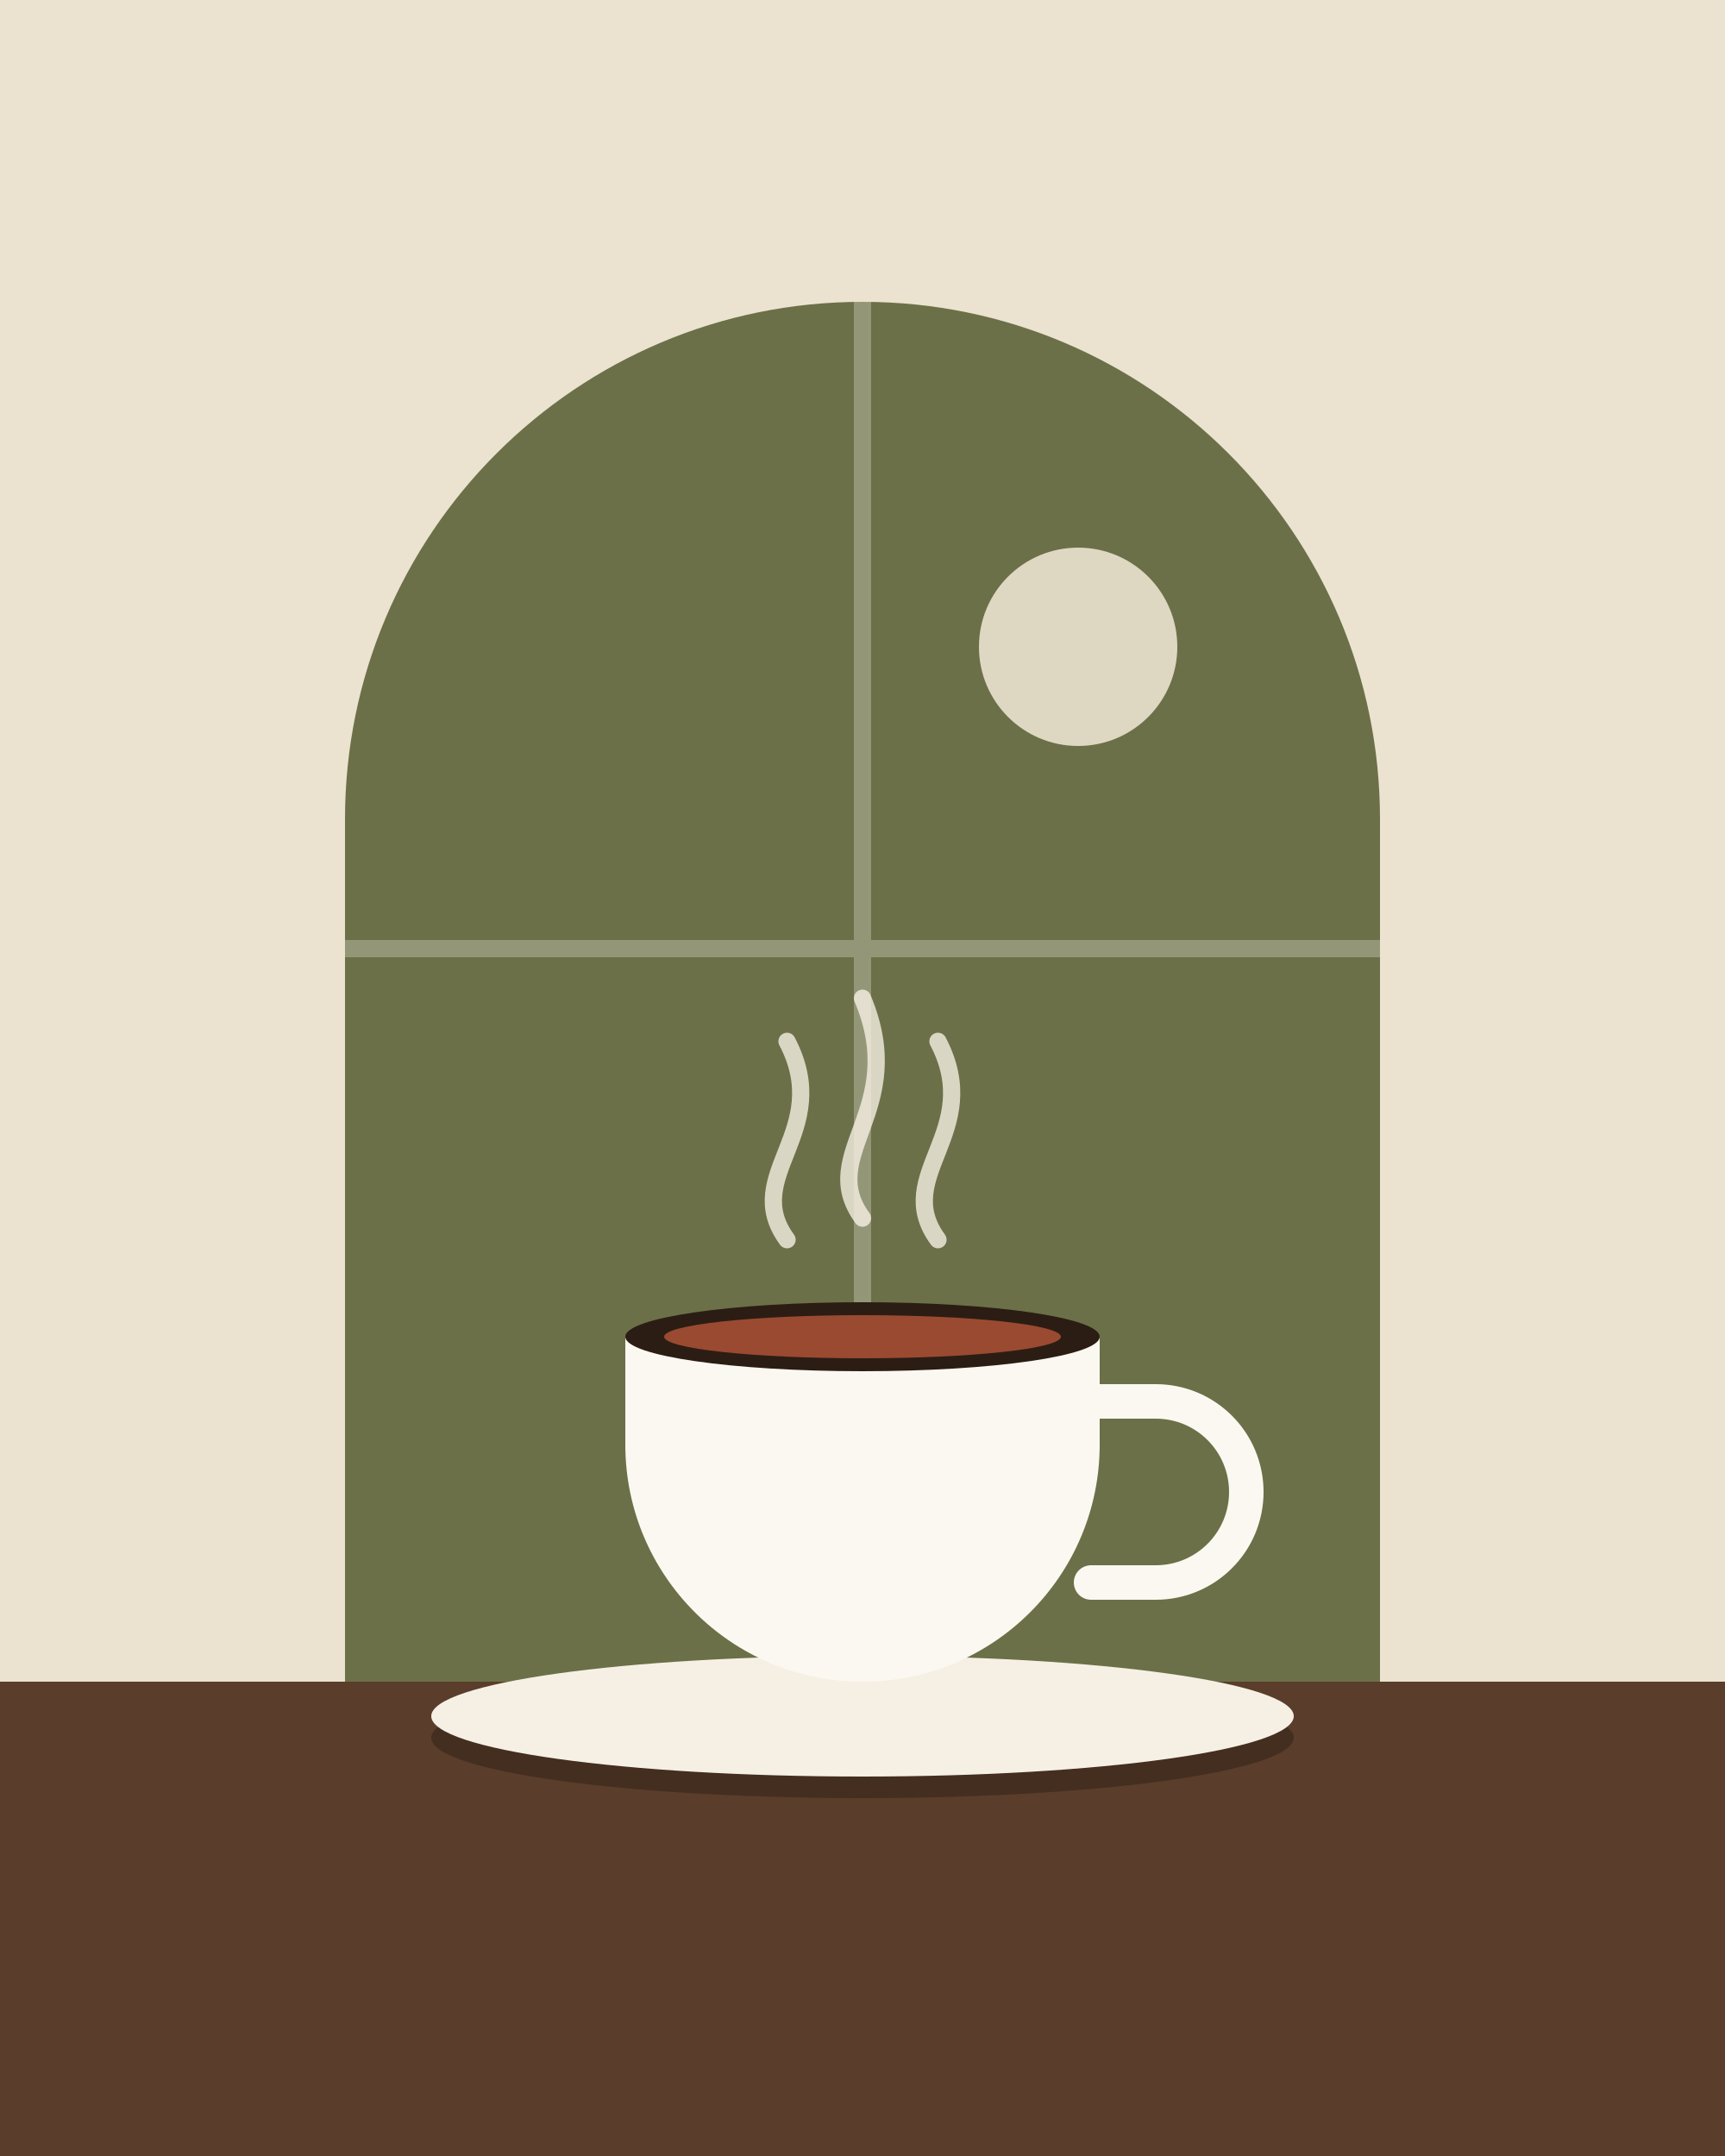
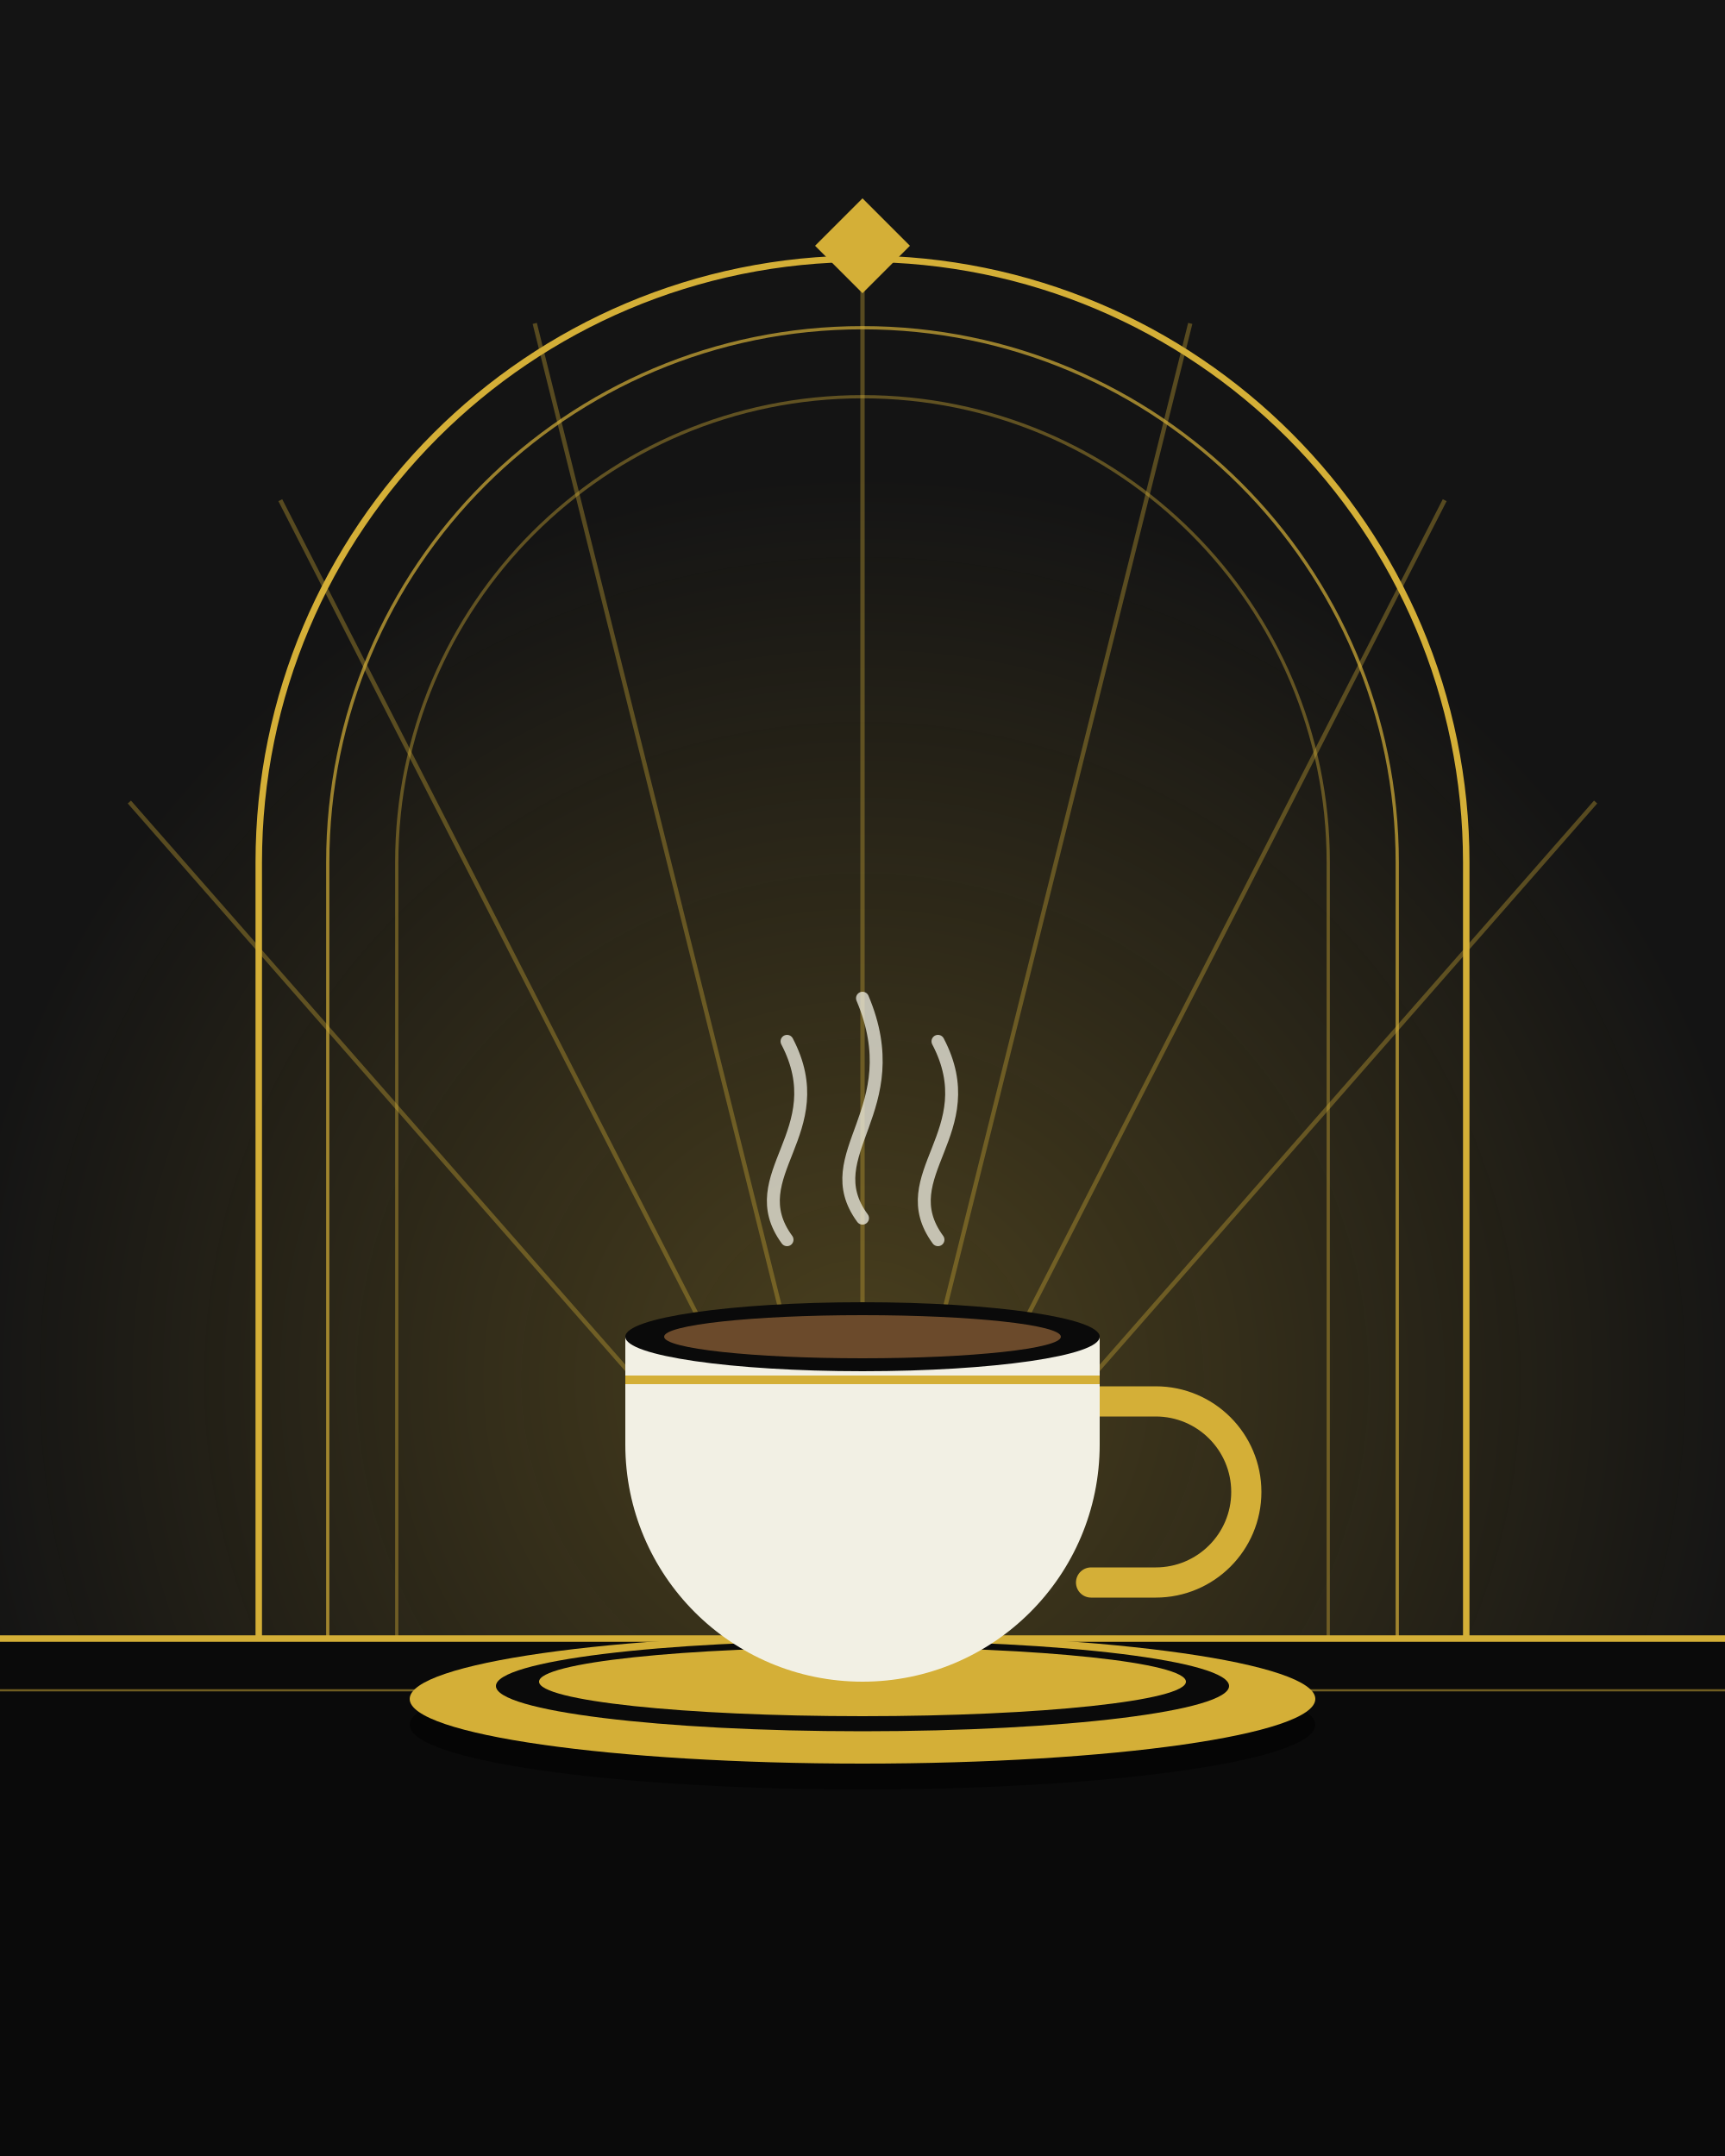
<svg xmlns="http://www.w3.org/2000/svg" viewBox="0 0 800 1000" width="800" height="1000">
-   <rect width="800" height="1000" fill="#ebe2cf" />
-   <path d="M160 780V380a240 240 0 0 1 480 0v400z" fill="#6b7048" />
-   <path d="M400 140v640M160 440h480" stroke="#f6f0e4" stroke-width="8" opacity=".3" fill="none" />
-   <circle cx="500" cy="300" r="46" fill="#ebe2cf" opacity=".9" />
-   <rect y="780" width="800" height="220" fill="#5a3d2b" />
-   <ellipse cx="400" cy="806" rx="200" ry="28" fill="#000" opacity=".25" />
-   <ellipse cx="400" cy="796" rx="200" ry="28" fill="#f6f0e4" />
-   <path d="M508 650h28a42 42 0 0 1 0 84h-30" fill="none" stroke="#fbf8f1" stroke-width="16" stroke-linecap="round" />
-   <path d="M290 620h220v50a110 110 0 0 1-220 0z" fill="#fbf8f1" />
-   <ellipse cx="400" cy="620" rx="110" ry="16" fill="#2b1d14" />
-   <ellipse cx="400" cy="620" rx="92" ry="10" fill="#9a4a31" />
-   <g fill="none" stroke="#f6f0e4" stroke-width="8" stroke-linecap="round" opacity=".8">
+   <defs>
+     <radialGradient id="glow" cx="400" cy="640" r="420" gradientUnits="userSpaceOnUse">
+       <stop offset="0" stop-color="#d4af37" stop-opacity=".28" />
+       <stop offset="1" stop-color="#d4af37" stop-opacity="0" />
+     </radialGradient>
+   </defs>
+   <rect width="800" height="1000" fill="#141414" />
+   <rect width="800" height="1000" fill="url(#glow)" />
+   <g stroke="#d4af37" stroke-width="2" opacity=".35">
+     <path d="M400 760L400 120M400 760L248 150M400 760L552 150M400 760L130 232M400 760L670 232M400 760L60 372M400 760L740 372" />
+   </g>
+   <g fill="none" stroke="#d4af37">
+     <path d="M120 760V400a280 280 0 0 1 560 0v360" stroke-width="3" />
+     <path d="M152 760V400a248 248 0 0 1 496 0v360" stroke-width="1.5" opacity=".7" />
+     <path d="M184 760V400a216 216 0 0 1 432 0v360" stroke-width="1.5" opacity=".4" />
+   </g>
+   <path d="M400 92l22 22-22 22-22-22z" fill="#d4af37" />
+   <rect y="760" width="800" height="240" fill="#0a0a0a" />
+   <path d="M0 760H800" stroke="#d4af37" stroke-width="3" />
+   <path d="M0 784H800" stroke="#d4af37" stroke-width="1" opacity=".5" />
+   <ellipse cx="400" cy="800" rx="210" ry="30" fill="#000" opacity=".5" />
+   <ellipse cx="400" cy="788" rx="210" ry="30" fill="#d4af37" />
+   <ellipse cx="400" cy="782" rx="170" ry="21" fill="#0a0a0a" />
+   <ellipse cx="400" cy="780" rx="150" ry="16" fill="#d4af37" />
+   <path d="M508 650h28a42 42 0 0 1 0 84h-30" fill="none" stroke="#d4af37" stroke-width="14" stroke-linecap="round" />
+   <path d="M290 620h220v50a110 110 0 0 1-220 0z" fill="#f2f0e4" />
+   <path d="M290 640h220" stroke="#d4af37" stroke-width="4" />
+   <ellipse cx="400" cy="620" rx="110" ry="16" fill="#0a0a0a" />
+   <ellipse cx="400" cy="620" rx="92" ry="10" fill="#6b4a2b" />
+   <g fill="none" stroke="#f2f0e4" stroke-width="6" stroke-linecap="round" opacity=".75">
    <path d="M365 575c-22-30 22-50 0-92" />
    <path d="M400 565c-22-30 22-50 0-102" />
    <path d="M435 575c-22-30 22-50 0-92" />
  </g>
</svg>
